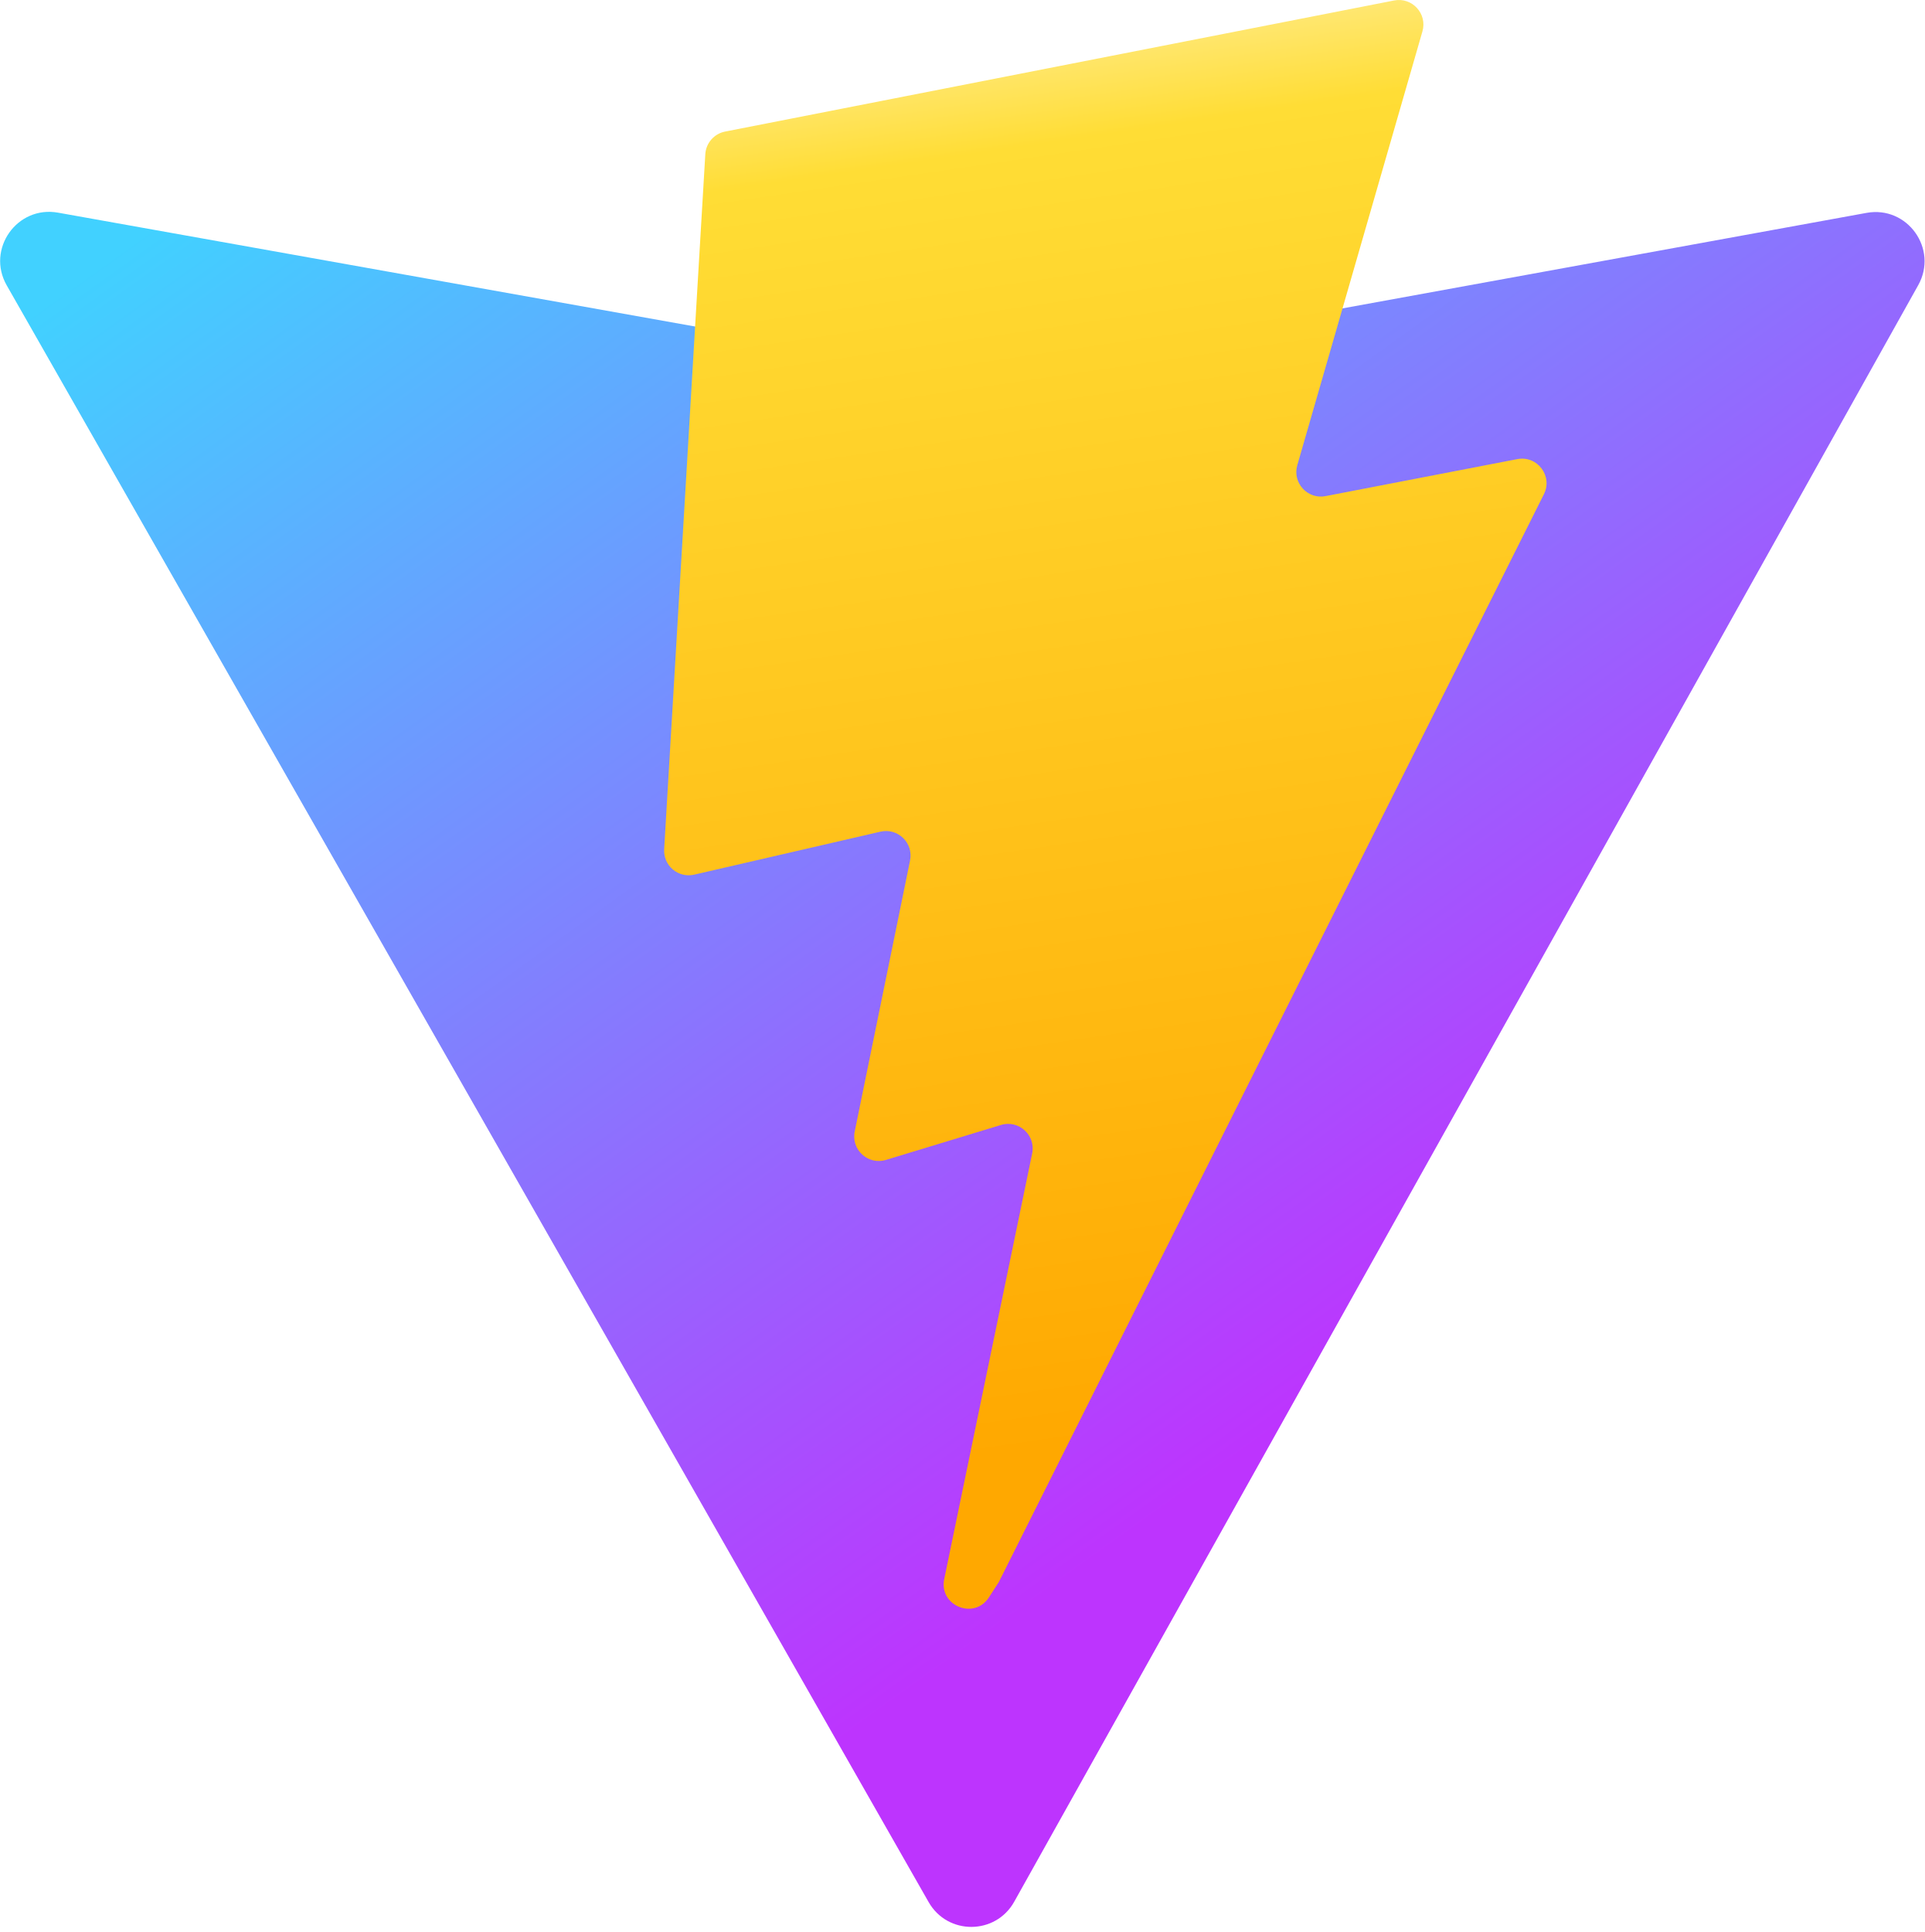
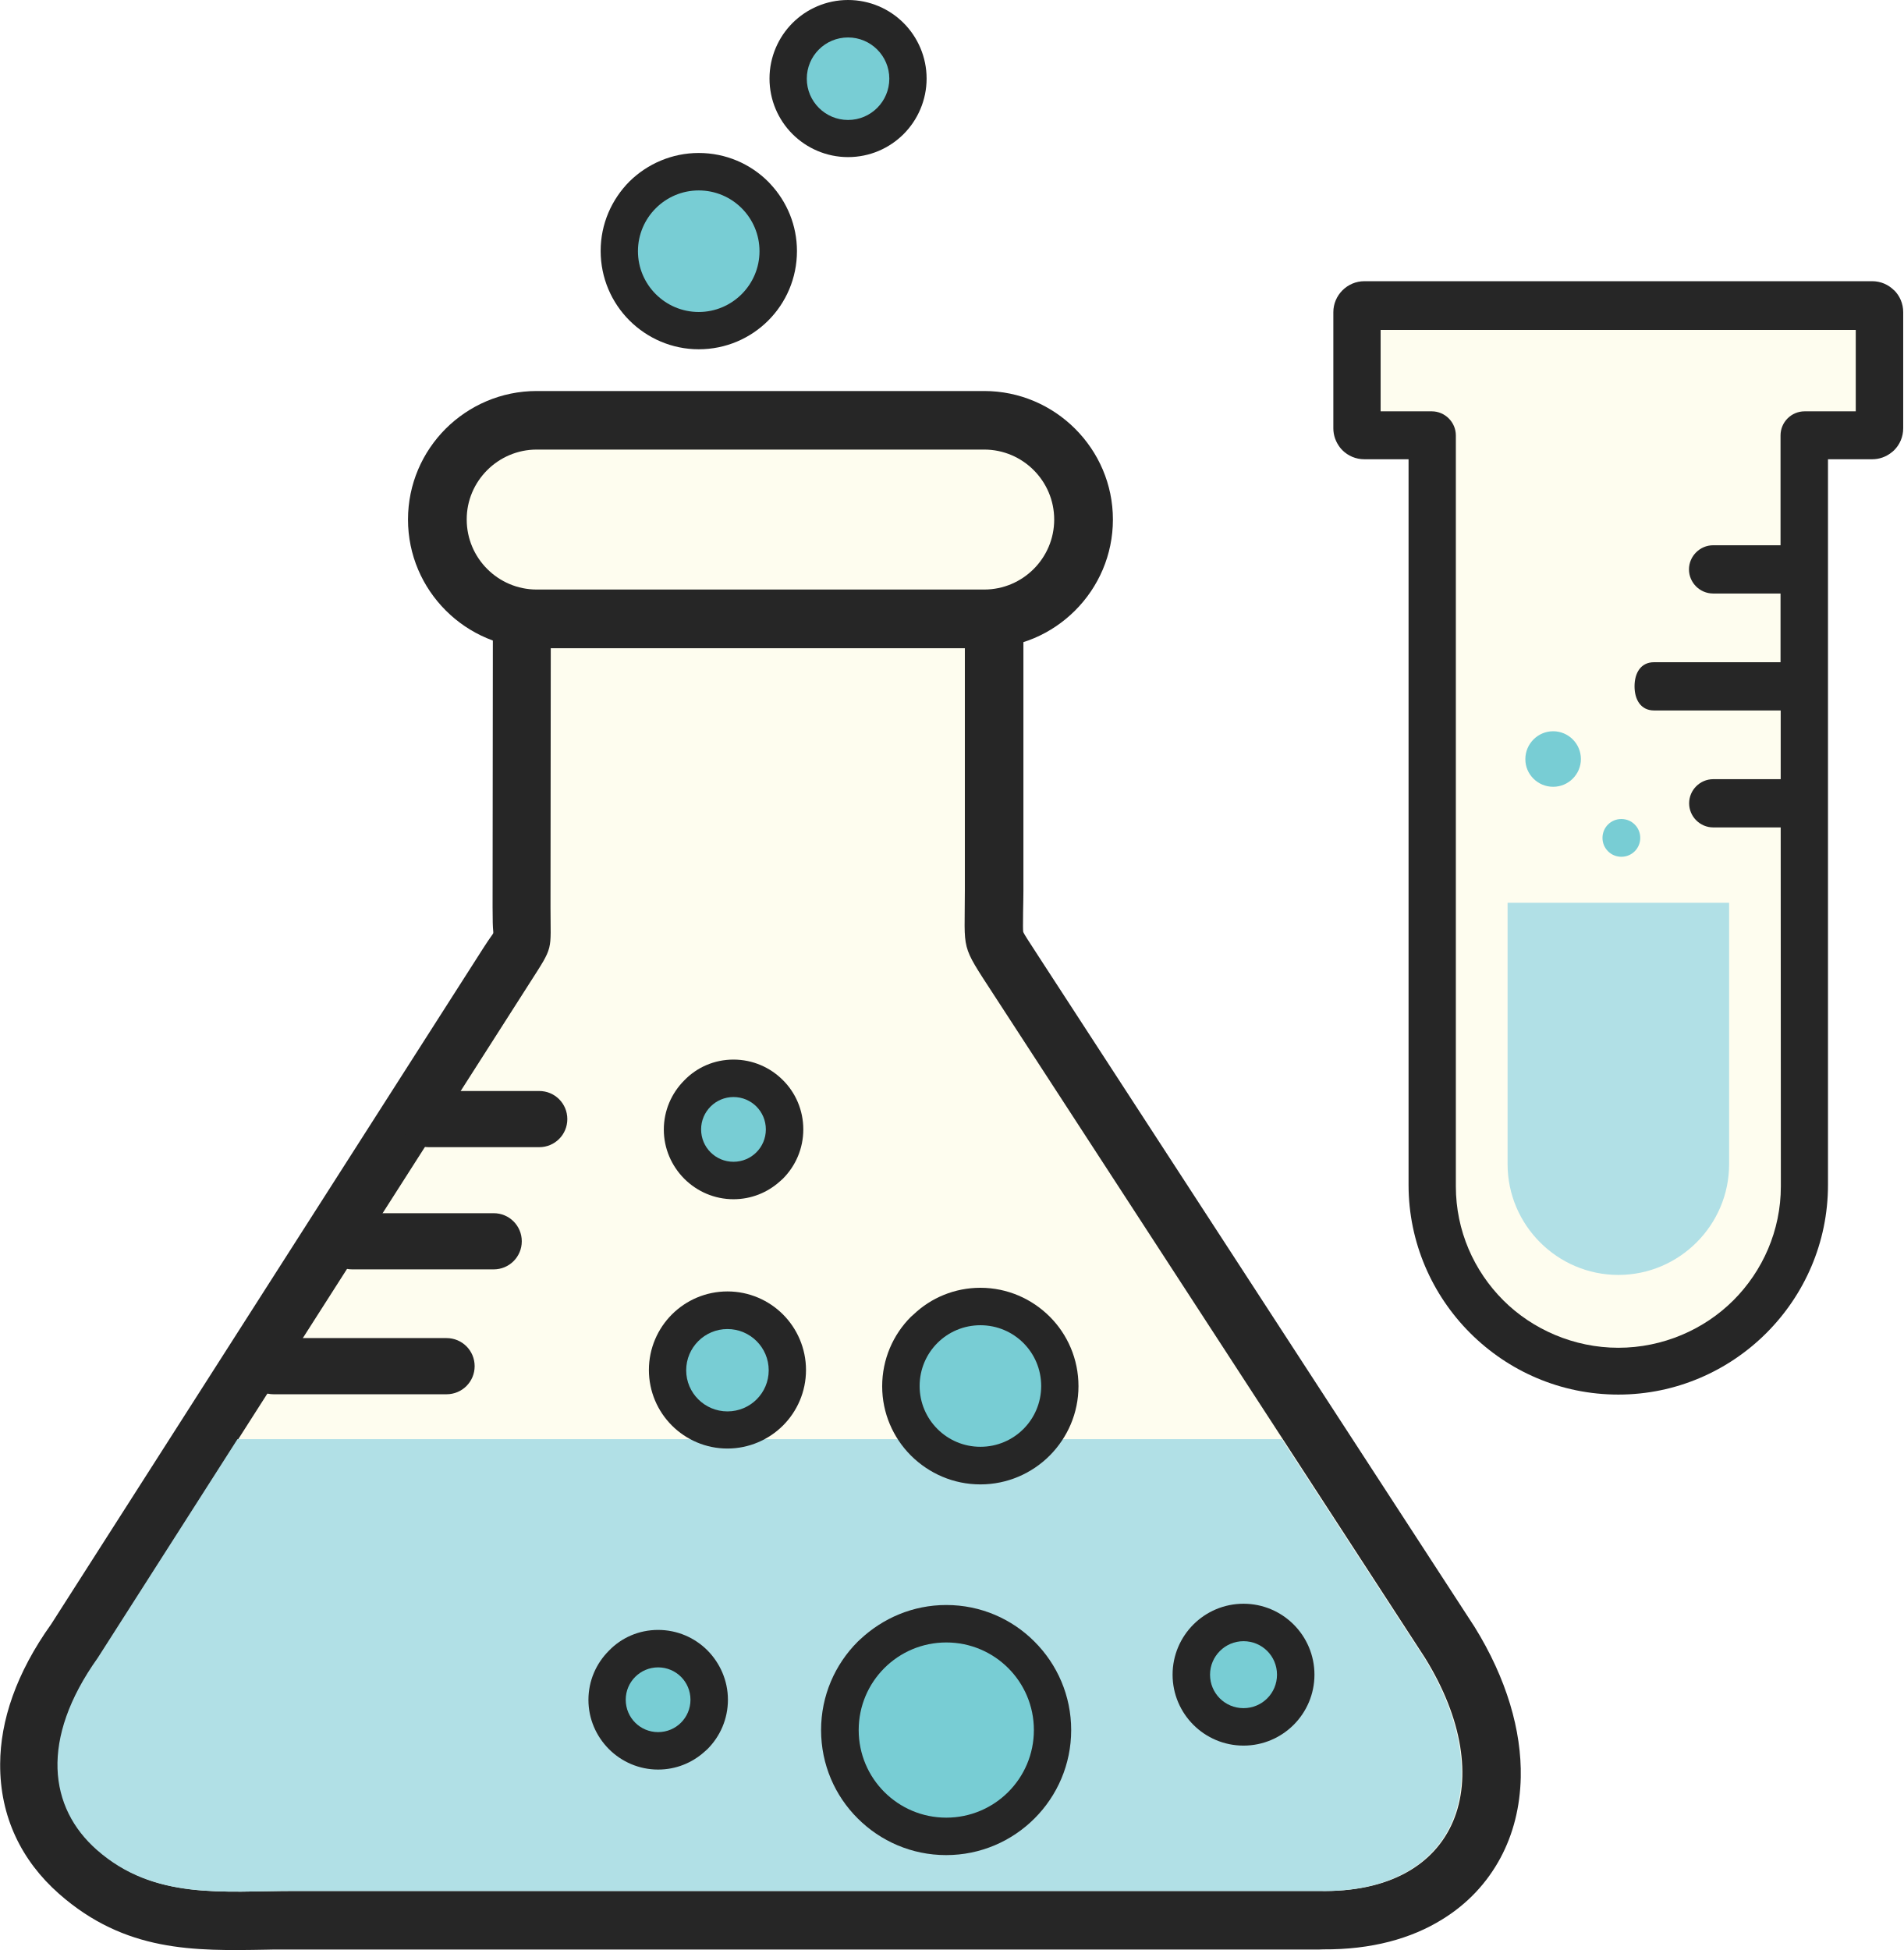
- <svg xmlns="http://www.w3.org/2000/svg" aria-hidden="true" role="img" class="iconify iconify--logos" width="31.88" height="32" preserveAspectRatio="xMidYMid meet" viewBox="0 0 256 257">
-   <defs>
-     <linearGradient id="IconifyId1813088fe1fbc01fb466" x1="-.828%" x2="57.636%" y1="7.652%" y2="78.411%">
-       <stop offset="0%" stop-color="#41D1FF" />
-       <stop offset="100%" stop-color="#BD34FE" />
-     </linearGradient>
-     <linearGradient id="IconifyId1813088fe1fbc01fb467" x1="43.376%" x2="50.316%" y1="2.242%" y2="89.03%">
-       <stop offset="0%" stop-color="#FFEA83" />
-       <stop offset="8.333%" stop-color="#FFDD35" />
-       <stop offset="100%" stop-color="#FFA800" />
-     </linearGradient>
-   </defs>
-   <path fill="url(#IconifyId1813088fe1fbc01fb466)" d="M255.153 37.938L134.897 252.976c-2.483 4.44-8.862 4.466-11.382.048L.875 37.958c-2.746-4.814 1.371-10.646 6.827-9.67l120.385 21.517a6.537 6.537 0 0 0 2.322-.004l117.867-21.483c5.438-.991 9.574 4.796 6.877 9.62Z" />
-   <path fill="url(#IconifyId1813088fe1fbc01fb467)" d="M185.432.063L96.44 17.501a3.268 3.268 0 0 0-2.634 3.014l-5.474 92.456a3.268 3.268 0 0 0 3.997 3.378l24.777-5.718c2.318-.535 4.413 1.507 3.936 3.838l-7.361 36.047c-.495 2.426 1.782 4.5 4.151 3.78l15.304-4.649c2.372-.72 4.652 1.36 4.15 3.788l-11.698 56.621c-.732 3.542 3.979 5.473 5.943 2.437l1.313-2.028l72.516-144.72c1.215-2.423-.88-5.186-3.54-4.672l-25.505 4.922c-2.396.462-4.435-1.77-3.759-4.114l16.646-57.705c.677-2.35-1.37-4.583-3.769-4.113Z" />
+ <svg xmlns="http://www.w3.org/2000/svg" version="1.1" id="Layer_1" x="0px" y="0px" viewBox="0 0 119.94 122.88" style="enable-background:new 0 0 119.94 122.88" xml:space="preserve">
+   <style type="text/css">
+ 	.st0{fill-rule:evenodd;clip-rule:evenodd;fill:#78CDD4;}
+ 	.st1{fill:#B1E0E6;}
+ 	.st2{fill-rule:evenodd;clip-rule:evenodd;fill:#B1E0E6;}
+ 	.st3{fill:#262626;}
+ 	.st4{fill:#FEFDEF;}
+ 	.st5{fill-rule:evenodd;clip-rule:evenodd;fill:#FEFDEF;}
+ </style>
+   <g>
+     <path class="st3" d="M115.19,28.94v6.92v7.38v7.38v24.05c0,3.64-1.49,6.94-3.88,9.33c-2.39,2.39-5.7,3.88-9.33,3.88 c-3.64,0-6.94-1.48-9.34-3.88c-2.39-2.39-3.88-5.7-3.88-9.33V28.94h-2.79c-0.54,0-1.03-0.22-1.38-0.57 c-0.06-0.06-0.1-0.11-0.15-0.17c-0.26-0.34-0.42-0.75-0.42-1.21v-7.32c0-0.53,0.22-1.02,0.57-1.37l0.01-0.01 c0.35-0.35,0.84-0.57,1.37-0.57h32.01c0.54,0,1.02,0.22,1.37,0.57l0,0.01l0.01-0.01c0.35,0.35,0.57,0.84,0.57,1.38v7.32 c0,0.54-0.22,1.03-0.57,1.38c-0.06,0.06-0.12,0.11-0.19,0.16c-0.33,0.26-0.75,0.41-1.19,0.41H115.19L115.19,28.94L115.19,28.94z" />
+     <path class="st3" d="M34.71,33.47H60.8c2.04,0,3.69,1.65,3.69,3.69v18.98c0,0.65-0.01,0.42-0.02,1.35 c-0.01,0.76-0.01,1.17,0.01,1.24c0.03,0.1,0.33,0.56,0.98,1.56l27.31,42l0.15,0.23c2.02,3.26,2.97,6.54,2.91,9.48 c-0.04,1.86-0.47,3.57-1.28,5.08c-0.84,1.56-2.06,2.88-3.65,3.86c-1.97,1.23-4.49,1.92-7.51,1.9l-0.27,0.01H18.52 c-1.34,0-1.56,0-1.76,0.01c-4.52,0.08-8.86,0.16-13.04-3.52c-2.36-2.08-3.73-4.86-3.71-8.18c0.01-2.72,1-5.71,3.22-8.82 l27.24-42.62c0.43-0.67,0.59-0.85,0.61-0.91c0.02-0.08-0.02-0.18-0.03-0.67l-0.01-0.98l0.02-19.68c-0.01-0.11-0.01-0.21-0.01-0.32 C31.03,35.12,32.68,33.47,34.71,33.47L34.71,33.47z" />
+     <path class="st5" d="M60.8,37.16H34.71l-0.02,20c0,2.85,0.22,2.39-1.31,4.78L6.21,104.47c-3.67,5.15-3.07,9.45-0.06,12.1 c3.61,3.18,7.93,2.59,12.37,2.59h64.59c8.86,0.2,11.46-7,6.68-14.7L62.62,62.68c-2.13-3.28-1.82-2.62-1.82-6.54V37.16L60.8,37.16z" />
+     <path class="st2" d="M14.97,90.68l-8.81,13.79c-3.67,5.15-3.07,9.45-0.06,12.1c3.61,3.18,7.93,2.59,12.37,2.59h64.59 c8.86,0.2,11.46-7,6.68-14.7l-8.96-13.77H14.97L14.97,90.68z" />
+     <path class="st3" d="M27.01,72.29c-0.98,0-1.77-0.79-1.77-1.77c0-0.98,0.79-1.77,1.77-1.77h6.97c0.98,0,1.77,0.79,1.77,1.77 c0,0.98-0.79,1.77-1.77,1.77H27.01L27.01,72.29z" />
+     <path class="st3" d="M22.19,79.99c-0.98,0-1.77-0.79-1.77-1.77s0.79-1.77,1.77-1.77h8.92c0.98,0,1.77,0.79,1.77,1.77 s-0.79,1.77-1.77,1.77H22.19L22.19,79.99z" />
+     <path class="st3" d="M17.24,87.86c-0.98,0-1.77-0.79-1.77-1.77c0-0.98,0.79-1.77,1.77-1.77h10.9c0.98,0,1.77,0.79,1.77,1.77 c0,0.98-0.79,1.77-1.77,1.77H17.24L17.24,87.86z" />
+     <path class="st3" d="M59.63,101.14c2.17,0,4.14,0.88,5.56,2.31l0,0l0,0c1.43,1.43,2.31,3.4,2.31,5.57c0,2.17-0.88,4.14-2.31,5.57 c-1.43,1.43-3.4,2.31-5.57,2.31c-2.17,0-4.14-0.88-5.57-2.31c-1.43-1.42-2.31-3.39-2.31-5.57c0-2.17,0.88-4.14,2.31-5.57l0.15-0.14 C55.63,101.97,57.53,101.14,59.63,101.14L59.63,101.14z" />
+     <path class="st0" d="M59.63,103.5c3.05,0,5.52,2.47,5.52,5.52s-2.47,5.52-5.52,5.52c-3.05,0-5.52-2.47-5.52-5.52 S56.58,103.5,59.63,103.5L59.63,103.5z" />
+     <path class="st3" d="M78.36,101.06c1.23,0,2.35,0.5,3.16,1.31c0.81,0.81,1.31,1.93,1.31,3.16s-0.5,2.35-1.31,3.16 c-0.81,0.81-1.93,1.31-3.16,1.31s-2.35-0.5-3.16-1.31c-0.81-0.81-1.31-1.93-1.31-3.16s0.5-2.35,1.31-3.16 C76.01,101.56,77.13,101.06,78.36,101.06L78.36,101.06z" />
+     <path class="st0" d="M78.36,103.42c1.17,0,2.11,0.94,2.11,2.11c0,1.17-0.94,2.11-2.11,2.11s-2.11-0.94-2.11-2.11 C76.25,104.37,77.2,103.42,78.36,103.42L78.36,103.42z" />
+     <path class="st3" d="M61.78,81.15c1.7,0,3.25,0.7,4.37,1.82l0,0c1.12,1.12,1.81,2.67,1.81,4.38c0,1.7-0.69,3.24-1.81,4.37 l-0.01,0.01c-1.12,1.12-2.67,1.81-4.36,1.81c-1.7,0-3.24-0.69-4.37-1.81l-0.01-0.01c-1.12-1.12-1.81-2.67-1.81-4.36 c0-1.71,0.69-3.26,1.81-4.38c0.05-0.05,0.11-0.1,0.17-0.15C58.67,81.78,60.16,81.15,61.78,81.15L61.78,81.15z" />
+     <path class="st0" d="M61.78,83.51c2.12,0,3.83,1.71,3.83,3.83c0,2.12-1.71,3.83-3.83,3.83c-2.12,0-3.83-1.72-3.83-3.83 C57.95,85.22,59.66,83.51,61.78,83.51L61.78,83.51z" />
+     <path class="st3" d="M41.47,102.71c1.21,0,2.31,0.49,3.11,1.29c0.79,0.8,1.29,1.9,1.29,3.11s-0.49,2.31-1.29,3.11 c-0.06,0.06-0.13,0.12-0.19,0.17c-0.78,0.7-1.8,1.12-2.92,1.12c-1.2,0-2.3-0.49-3.1-1.29l-0.01-0.01c-0.79-0.8-1.28-1.89-1.28-3.09 c0-1.21,0.49-2.3,1.29-3.1l0,0C39.16,103.2,40.26,102.71,41.47,102.71L41.47,102.71z" />
+     <path class="st0" d="M41.47,105.07c1.13,0,2.04,0.91,2.04,2.04s-0.91,2.04-2.04,2.04s-2.04-0.91-2.04-2.04 S40.35,105.07,41.47,105.07L41.47,105.07z" />
+     <path class="st3" d="M46.22,66.77c1.21,0,2.31,0.49,3.11,1.29c0.8,0.79,1.29,1.9,1.29,3.11c0,1.21-0.49,2.31-1.29,3.11 c-0.06,0.06-0.13,0.12-0.19,0.17c-0.78,0.7-1.8,1.12-2.92,1.12c-1.2,0-2.3-0.49-3.1-1.29l-0.01-0.01c-0.79-0.8-1.28-1.89-1.28-3.09 c0-1.2,0.49-2.3,1.29-3.1l0,0C43.91,67.26,45.01,66.77,46.22,66.77L46.22,66.77z" />
+     <path class="st0" d="M46.22,69.13c1.13,0,2.04,0.91,2.04,2.04s-0.91,2.04-2.04,2.04s-2.04-0.91-2.04-2.04S45.1,69.13,46.22,69.13 L46.22,69.13z" />
+     <path class="st3" d="M45.84,81.38c1.37,0,2.61,0.56,3.5,1.45s1.45,2.14,1.45,3.5c0,1.37-0.56,2.61-1.45,3.5s-2.14,1.45-3.5,1.45 c-1.37,0-2.61-0.56-3.5-1.45c-0.9-0.9-1.45-2.14-1.45-3.5c0-1.37,0.56-2.61,1.45-3.5C43.23,81.94,44.47,81.38,45.84,81.38 L45.84,81.38z" />
+     <path class="st0" d="M45.84,83.75c1.43,0,2.6,1.16,2.6,2.6c0,1.43-1.16,2.59-2.6,2.59c-1.43,0-2.6-1.16-2.6-2.59 C43.24,84.91,44.41,83.75,45.84,83.75L45.84,83.75z" />
+     <path class="st3" d="M44.03,9.64c1.71,0,3.26,0.69,4.38,1.81c0.05,0.05,0.1,0.11,0.15,0.16c1.03,1.11,1.66,2.59,1.66,4.21 c0,1.71-0.69,3.26-1.81,4.38c-1.12,1.12-2.67,1.81-4.38,1.81c-1.7,0-3.25-0.7-4.37-1.82l0,0c-1.12-1.12-1.81-2.67-1.81-4.38 c0-1.7,0.69-3.24,1.81-4.37l0.01-0.01C40.79,10.33,42.34,9.64,44.03,9.64L44.03,9.64z" />
+     <path class="st0" d="M44.03,12c2.12,0,3.83,1.72,3.83,3.83s-1.72,3.83-3.83,3.83s-3.83-1.72-3.83-3.83S41.92,12,44.03,12L44.03,12z" />
+     <path class="st3" d="M53.44,0c1.37,0,2.61,0.56,3.5,1.45s1.45,2.14,1.45,3.5s-0.56,2.61-1.45,3.5c-0.9,0.9-2.14,1.45-3.5,1.45 s-2.61-0.56-3.5-1.45c-0.9-0.9-1.45-2.14-1.45-3.5s0.56-2.61,1.45-3.5C50.83,0.56,52.07,0,53.44,0L53.44,0z" />
+     <path class="st0" d="M53.44,2.36c1.43,0,2.6,1.16,2.6,2.6c0,1.43-1.16,2.6-2.6,2.6c-1.43,0-2.6-1.16-2.6-2.6 C50.84,3.52,52,2.36,53.44,2.36L53.44,2.36z" />
+     <path class="st3" d="M33.82,24.64h28.2c2.23,0,4.26,0.91,5.73,2.38c1.47,1.47,2.38,3.49,2.38,5.72c0,2.23-0.91,4.26-2.38,5.73 c-1.47,1.47-3.49,2.38-5.73,2.38h-28.2c-2.23,0-4.26-0.91-5.73-2.38s-2.38-3.49-2.38-5.73s0.91-4.26,2.38-5.73 C29.56,25.55,31.58,24.64,33.82,24.64L33.82,24.64z" />
+     <path class="st5" d="M33.82,28.33h28.2c2.43,0,4.41,1.98,4.41,4.41l0,0c0,2.43-1.98,4.41-4.41,4.41h-28.2 c-2.43,0-4.41-1.98-4.41-4.41l0,0C29.4,30.32,31.39,28.33,33.82,28.33L33.82,28.33z" />
+     <path class="st4" d="M112.21,52.14h-4.25c-0.84,0-1.52-0.69-1.52-1.52s0.68-1.52,1.52-1.52h4.25v-4.33h-7.98 c-0.84,0-1.23-0.69-1.23-1.52c0-0.84,0.39-1.52,1.23-1.52h7.97v-4.33h-4.25c-0.84,0-1.52-0.69-1.52-1.52s0.69-1.52,1.52-1.52h4.25 v-6.92c0-0.84,0.68-1.52,1.52-1.52h3.22v-5.13H87v5.13h3.22c0.84,0,1.52,0.69,1.52,1.52v47.32c0,2.79,1.14,5.33,2.99,7.18 c1.84,1.84,4.46,2.99,7.25,2.99s5.4-1.14,7.25-2.99c1.84-1.84,2.99-4.39,2.99-7.18L112.21,52.14L112.21,52.14L112.21,52.14z" />
+     <path class="st1" d="M108.96,56.89v16.47c0,3.84-3.14,6.98-6.98,6.98l0,0c-3.84,0-6.98-3.14-6.98-6.98V56.89H108.96L108.96,56.89 L108.96,56.89z" />
+     <path class="st0" d="M97.87,49.58c0.97,0,1.75-0.79,1.75-1.75c0-0.97-0.79-1.75-1.75-1.75s-1.75,0.79-1.75,1.75 C96.11,48.79,96.9,49.58,97.87,49.58L97.87,49.58z" />
+     <path class="st0" d="M102.17,53.99c0.66,0,1.19-0.53,1.19-1.19s-0.53-1.19-1.19-1.19s-1.19,0.53-1.19,1.19 S101.51,53.99,102.17,53.99L102.17,53.99z" />
+   </g>
</svg>
